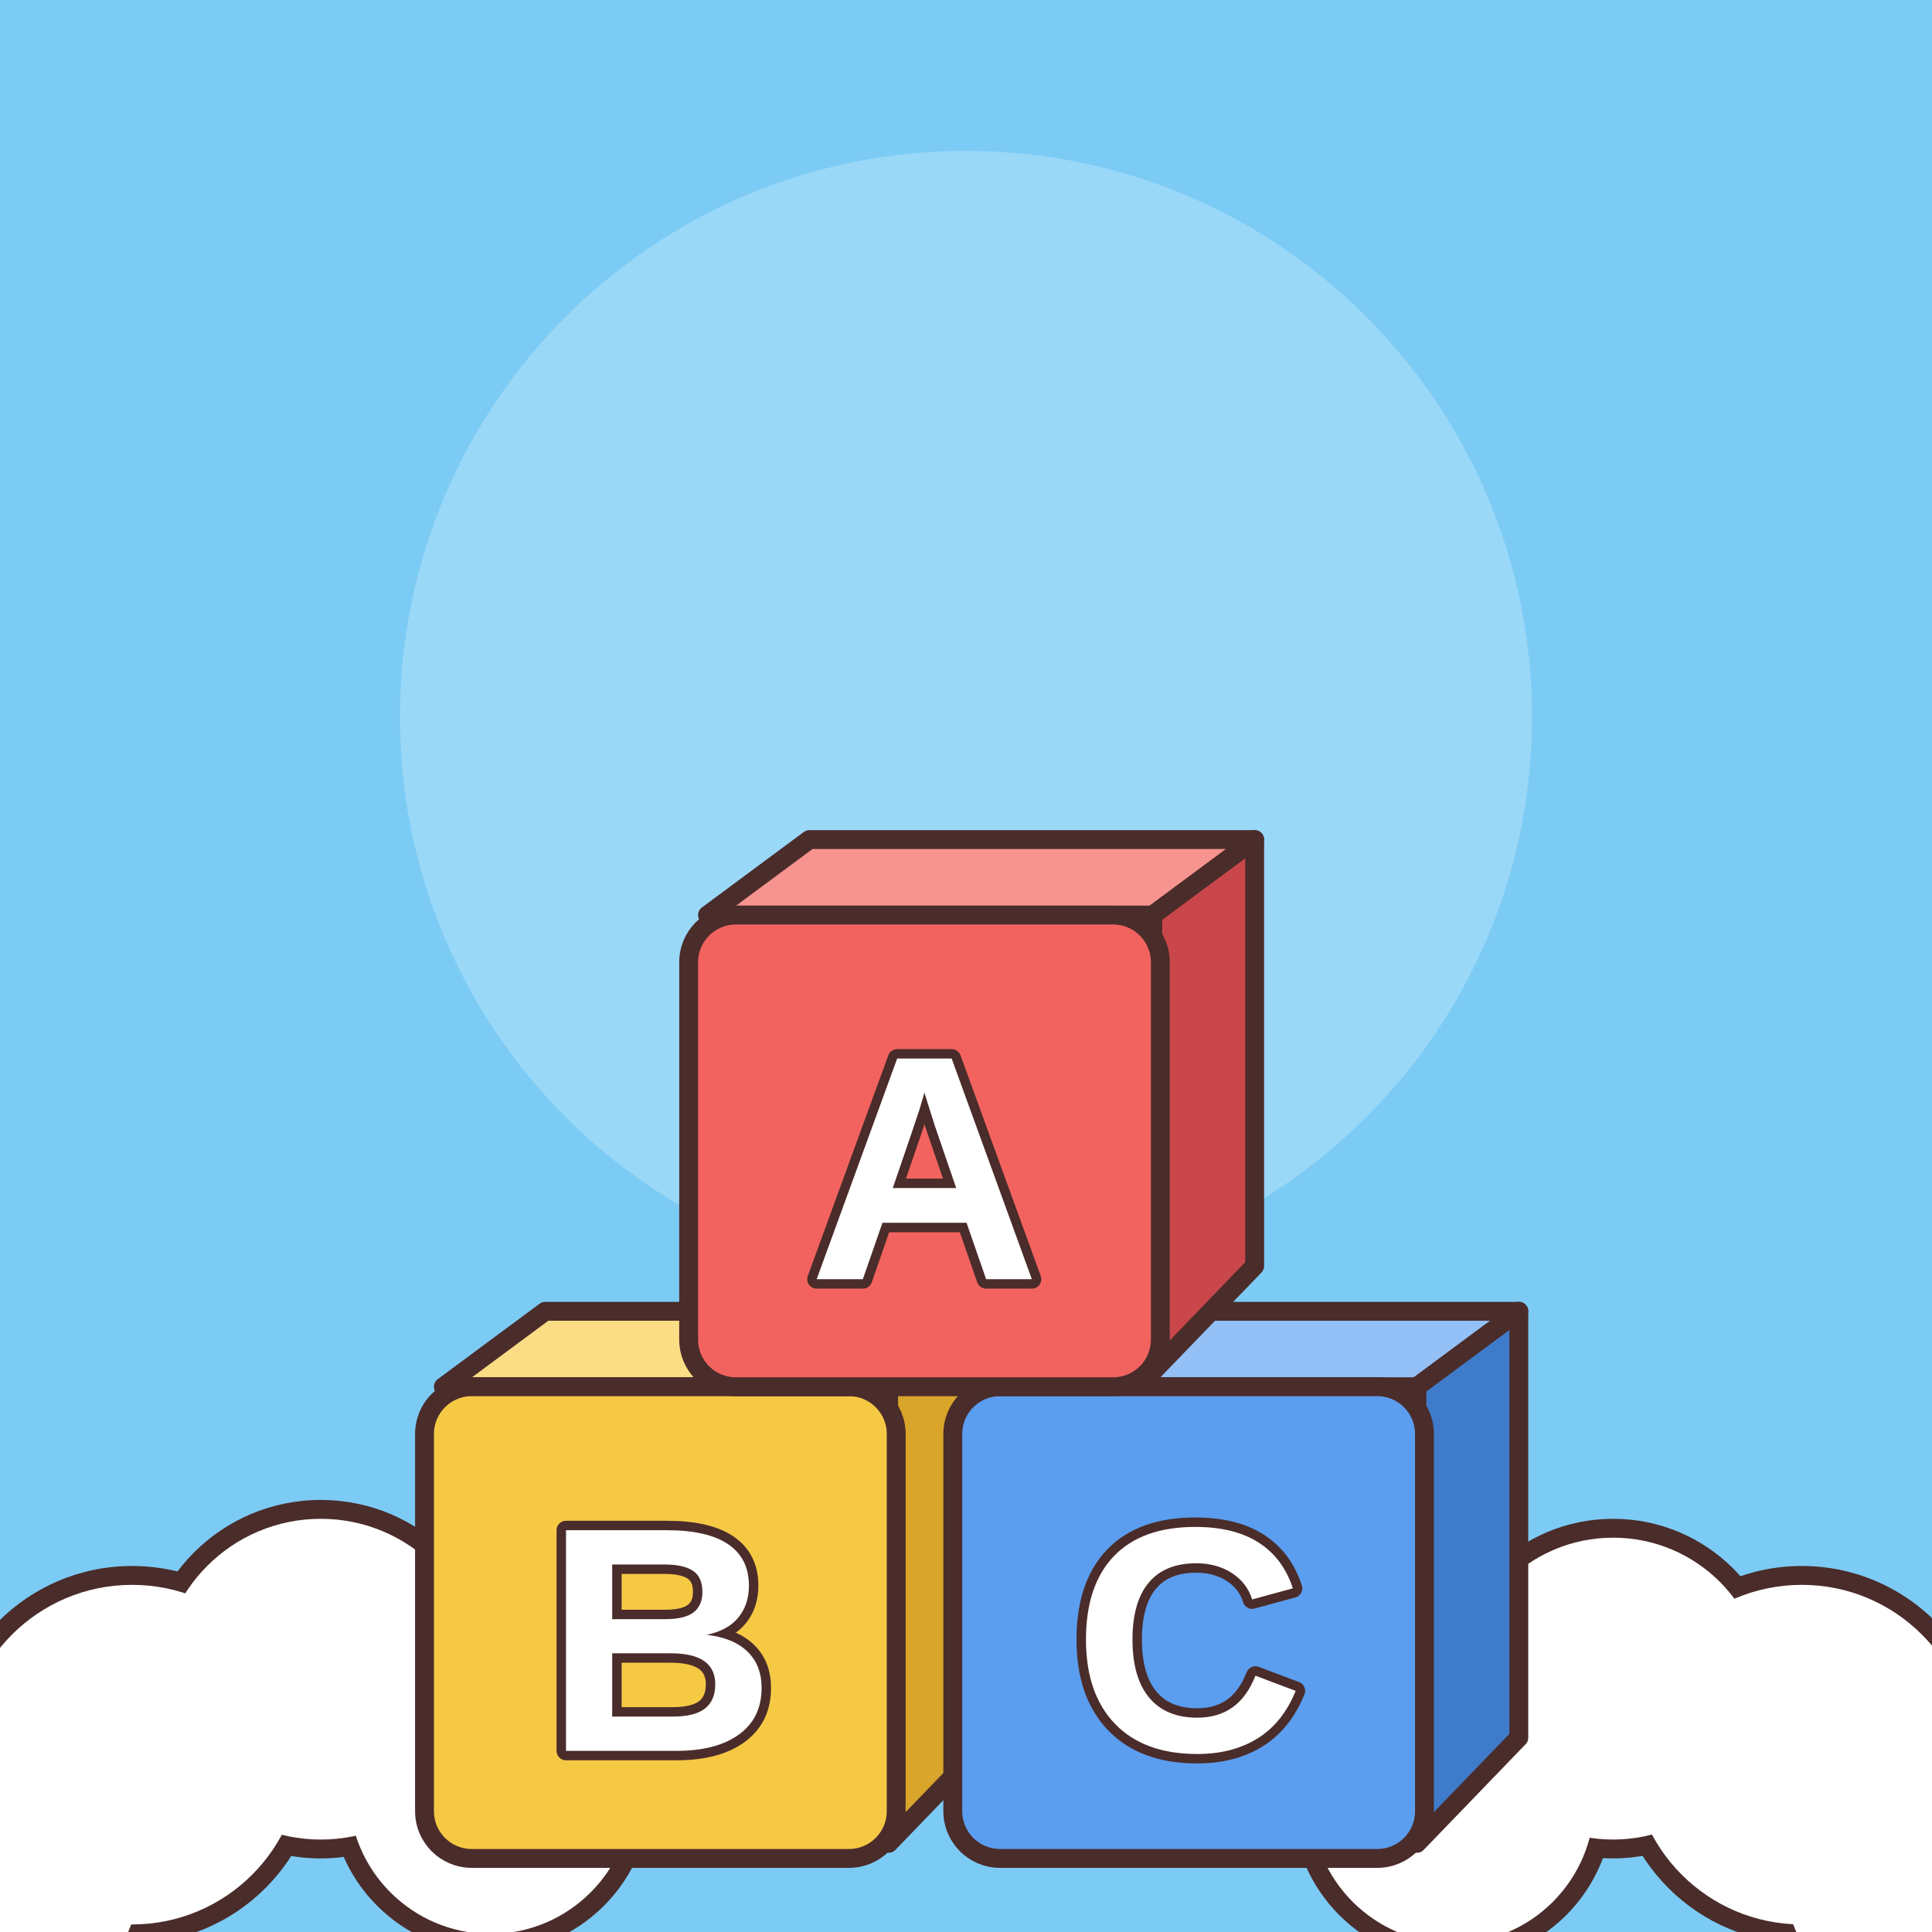
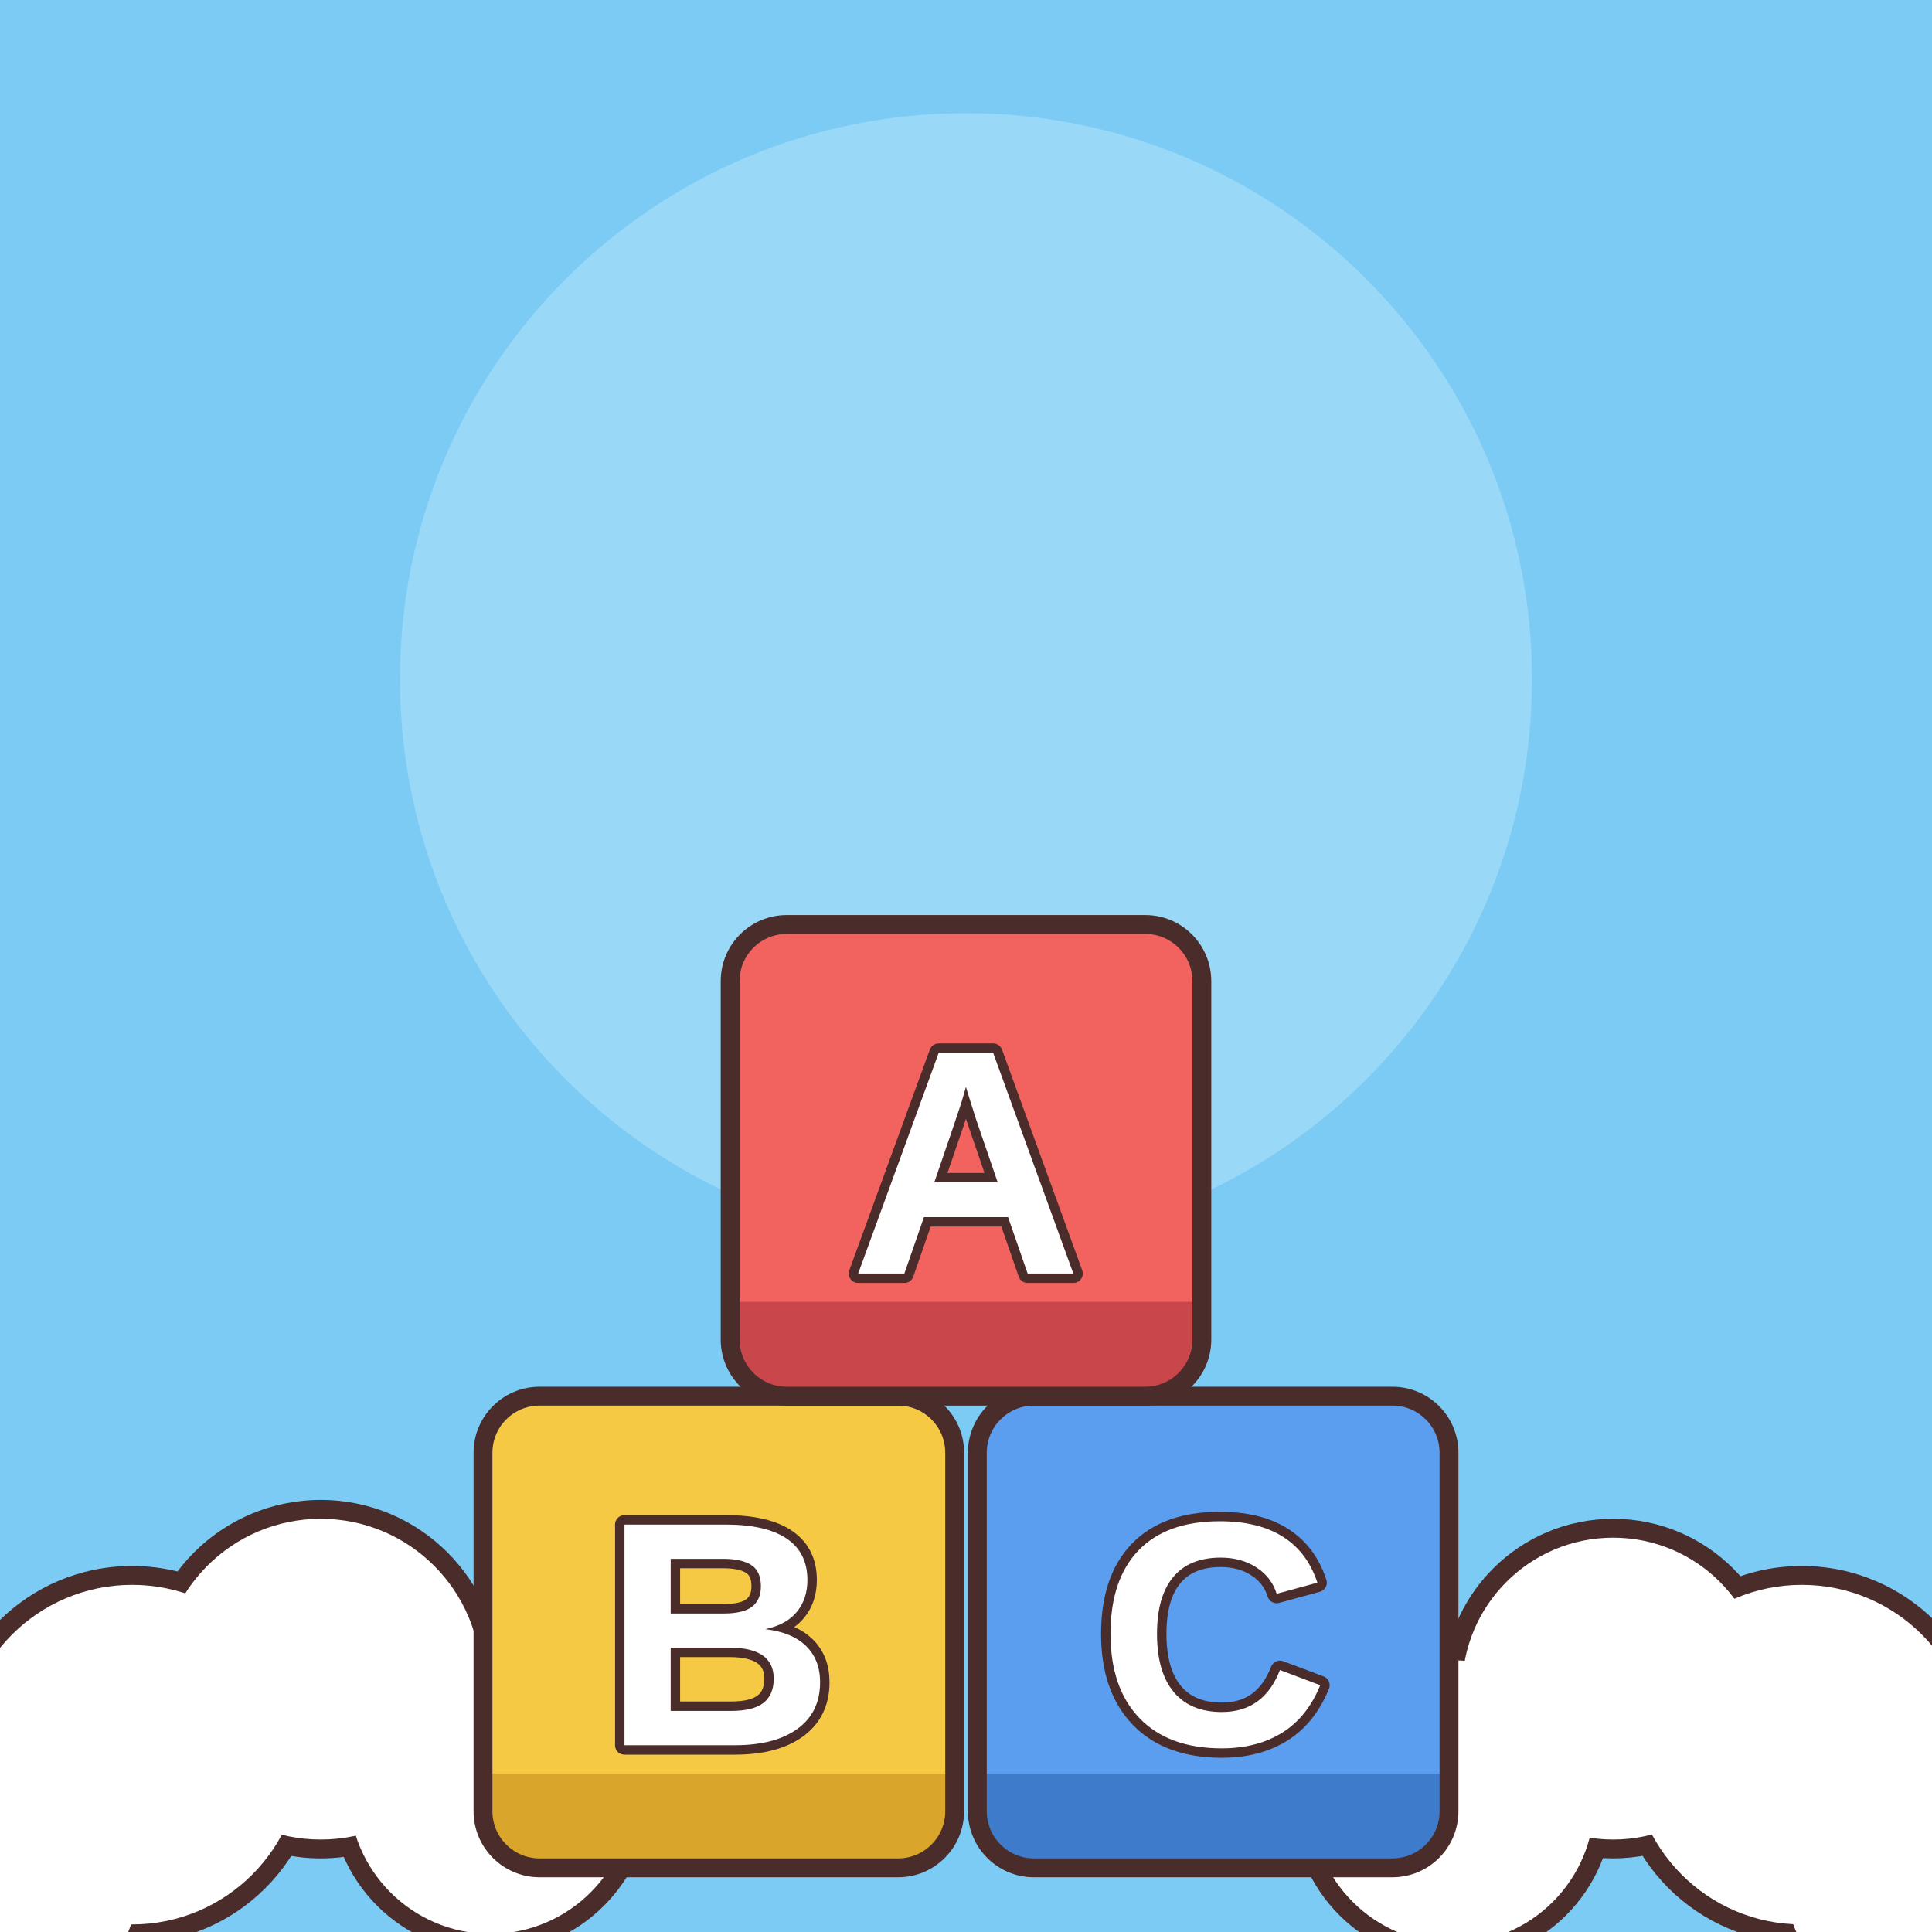
<svg xmlns="http://www.w3.org/2000/svg" viewBox="0 0 1024 1024">
  <rect width="1024" height="1024" fill="#7CCBF5" />
-   <circle cx="512" cy="380" r="300" fill="#9AD8F8" />
+   <circle cx="512" cy="360" r="300" fill="#9AD8F8" />
  <g fill="#4A2C2A">
    <circle cx="70" cy="930" r="100" />
    <circle cx="170" cy="890" r="95" />
    <circle cx="260" cy="950" r="85" />
    <circle cx="-10" cy="990" r="95" />
    <circle cx="955" cy="930" r="100" />
    <circle cx="855" cy="895" r="90" />
    <circle cx="770" cy="955" r="85" />
    <circle cx="1030" cy="990" r="95" />
  </g>
  <g fill="#FFFFFF">
    <circle cx="70" cy="930" r="90" />
    <circle cx="170" cy="890" r="85" />
    <circle cx="260" cy="950" r="75" />
    <circle cx="-10" cy="990" r="85" />
    <circle cx="955" cy="930" r="90" />
    <circle cx="855" cy="895" r="80" />
    <circle cx="770" cy="955" r="75" />
    <circle cx="1030" cy="990" r="85" />
  </g>
-   <g stroke="#4A2C2A" stroke-width="10" stroke-linejoin="round">
-     <path d="M235 735 L471 735 L525.0 695.0 L289.0 695.0 Z" fill="#FBDD86" />
-     <path d="M471 735 L525.0 695.0 L525.0 921.0 L471 977 Z" fill="#D9A52A" />
-     <rect x="225" y="735" width="250" height="250" rx="25" fill="#F6C945" />
+   <g>
+     <clipPath id="clipB">
+       <rect x="256" y="740" width="250" height="250" rx="30" />
+     </clipPath>
+     <rect x="256" y="740" width="250" height="250" rx="30" fill="#F6C945" />
+     <rect x="256" y="940" width="250" height="50" fill="#D9A52A" clip-path="url(#clipB)" />
+     <rect x="256" y="740" width="250" height="250" rx="30" fill="none" stroke="#4A2C2A" stroke-width="10" />
  </g>
-   <text x="350.0" y="928" text-anchor="middle" font-family="Arial Rounded MT Bold, Nunito, Arial, sans-serif" font-weight="900" font-size="170" fill="#fff" stroke="#4A2C2A" stroke-width="10" paint-order="stroke" stroke-linejoin="round">B</text>
-   <g stroke="#4A2C2A" stroke-width="10" stroke-linejoin="round">
-     <path d="M515 735 L751 735 L805.0 695.0 L569.0 695.0 Z" fill="#93C0F6" />
-     <path d="M751 735 L805.0 695.0 L805.0 921.0 L751 977 Z" fill="#3F7BCB" />
-     <rect x="505" y="735" width="250" height="250" rx="25" fill="#5B9DEF" />
+   <text x="381.0" y="925" text-anchor="middle" font-family="Arial Rounded MT Bold, Nunito, Arial, sans-serif" font-weight="900" font-size="170" fill="#fff" stroke="#4A2C2A" stroke-width="10" paint-order="stroke" stroke-linejoin="round">B</text>
+   <g>
+     <clipPath id="clipC">
+       <rect x="518" y="740" width="250" height="250" rx="30" />
+     </clipPath>
+     <rect x="518" y="740" width="250" height="250" rx="30" fill="#5B9DEF" />
+     <rect x="518" y="940" width="250" height="50" fill="#3F7BCB" clip-path="url(#clipC)" />
+     <rect x="518" y="740" width="250" height="250" rx="30" fill="none" stroke="#4A2C2A" stroke-width="10" />
  </g>
-   <text x="630.0" y="928" text-anchor="middle" font-family="Arial Rounded MT Bold, Nunito, Arial, sans-serif" font-weight="900" font-size="170" fill="#fff" stroke="#4A2C2A" stroke-width="10" paint-order="stroke" stroke-linejoin="round">C</text>
-   <g stroke="#4A2C2A" stroke-width="10" stroke-linejoin="round">
-     <path d="M375 485 L611 485 L665.0 445.0 L429.0 445.0 Z" fill="#F8948F" />
-     <path d="M611 485 L665.0 445.0 L665.0 671.0 L611 727 Z" fill="#C9474A" />
-     <rect x="365" y="485" width="250" height="250" rx="25" fill="#F2635F" />
+   <text x="643.0" y="925" text-anchor="middle" font-family="Arial Rounded MT Bold, Nunito, Arial, sans-serif" font-weight="900" font-size="170" fill="#fff" stroke="#4A2C2A" stroke-width="10" paint-order="stroke" stroke-linejoin="round">C</text>
+   <g>
+     <clipPath id="clipA">
+       <rect x="387" y="490" width="250" height="250" rx="30" />
+     </clipPath>
+     <rect x="387" y="490" width="250" height="250" rx="30" fill="#F2635F" />
+     <rect x="387" y="690" width="250" height="50" fill="#C9474A" clip-path="url(#clipA)" />
+     <rect x="387" y="490" width="250" height="250" rx="30" fill="none" stroke="#4A2C2A" stroke-width="10" />
  </g>
-   <text x="490.0" y="678" text-anchor="middle" font-family="Arial Rounded MT Bold, Nunito, Arial, sans-serif" font-weight="900" font-size="170" fill="#fff" stroke="#4A2C2A" stroke-width="10" paint-order="stroke" stroke-linejoin="round">A</text>
+   <text x="512.0" y="675" text-anchor="middle" font-family="Arial Rounded MT Bold, Nunito, Arial, sans-serif" font-weight="900" font-size="170" fill="#fff" stroke="#4A2C2A" stroke-width="10" paint-order="stroke" stroke-linejoin="round">A</text>
  <g id="coco" />
</svg>
